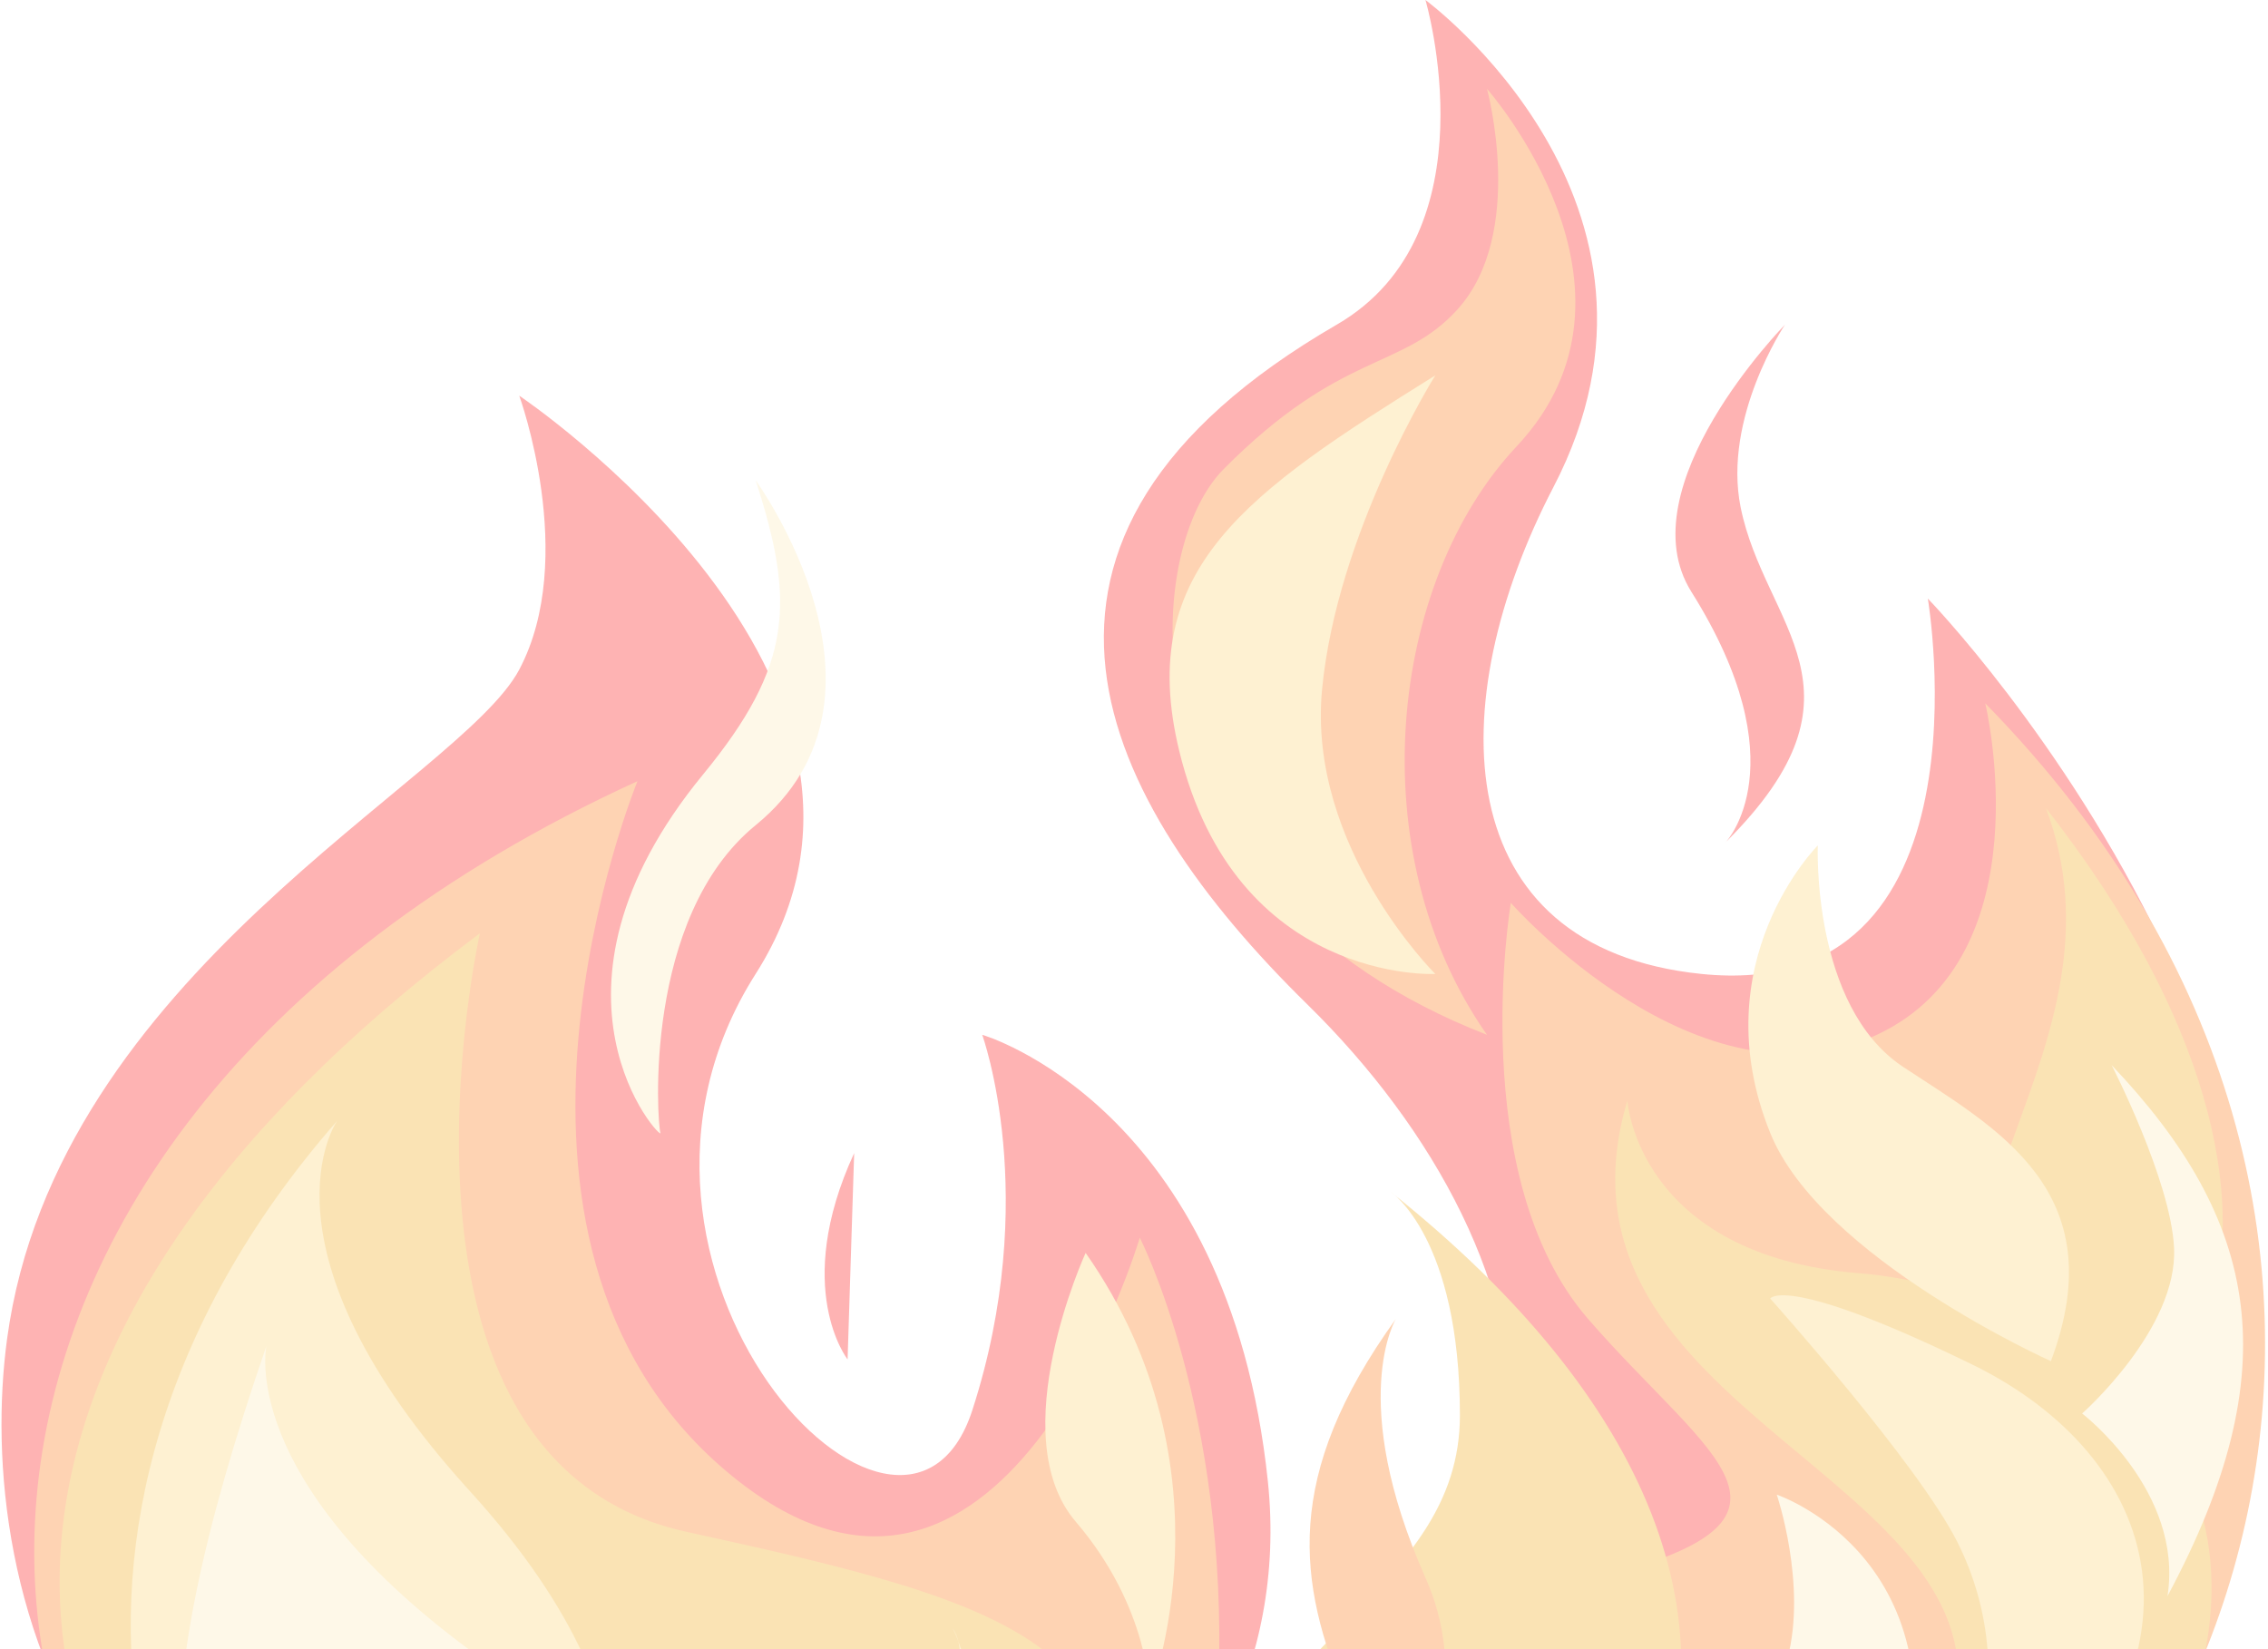
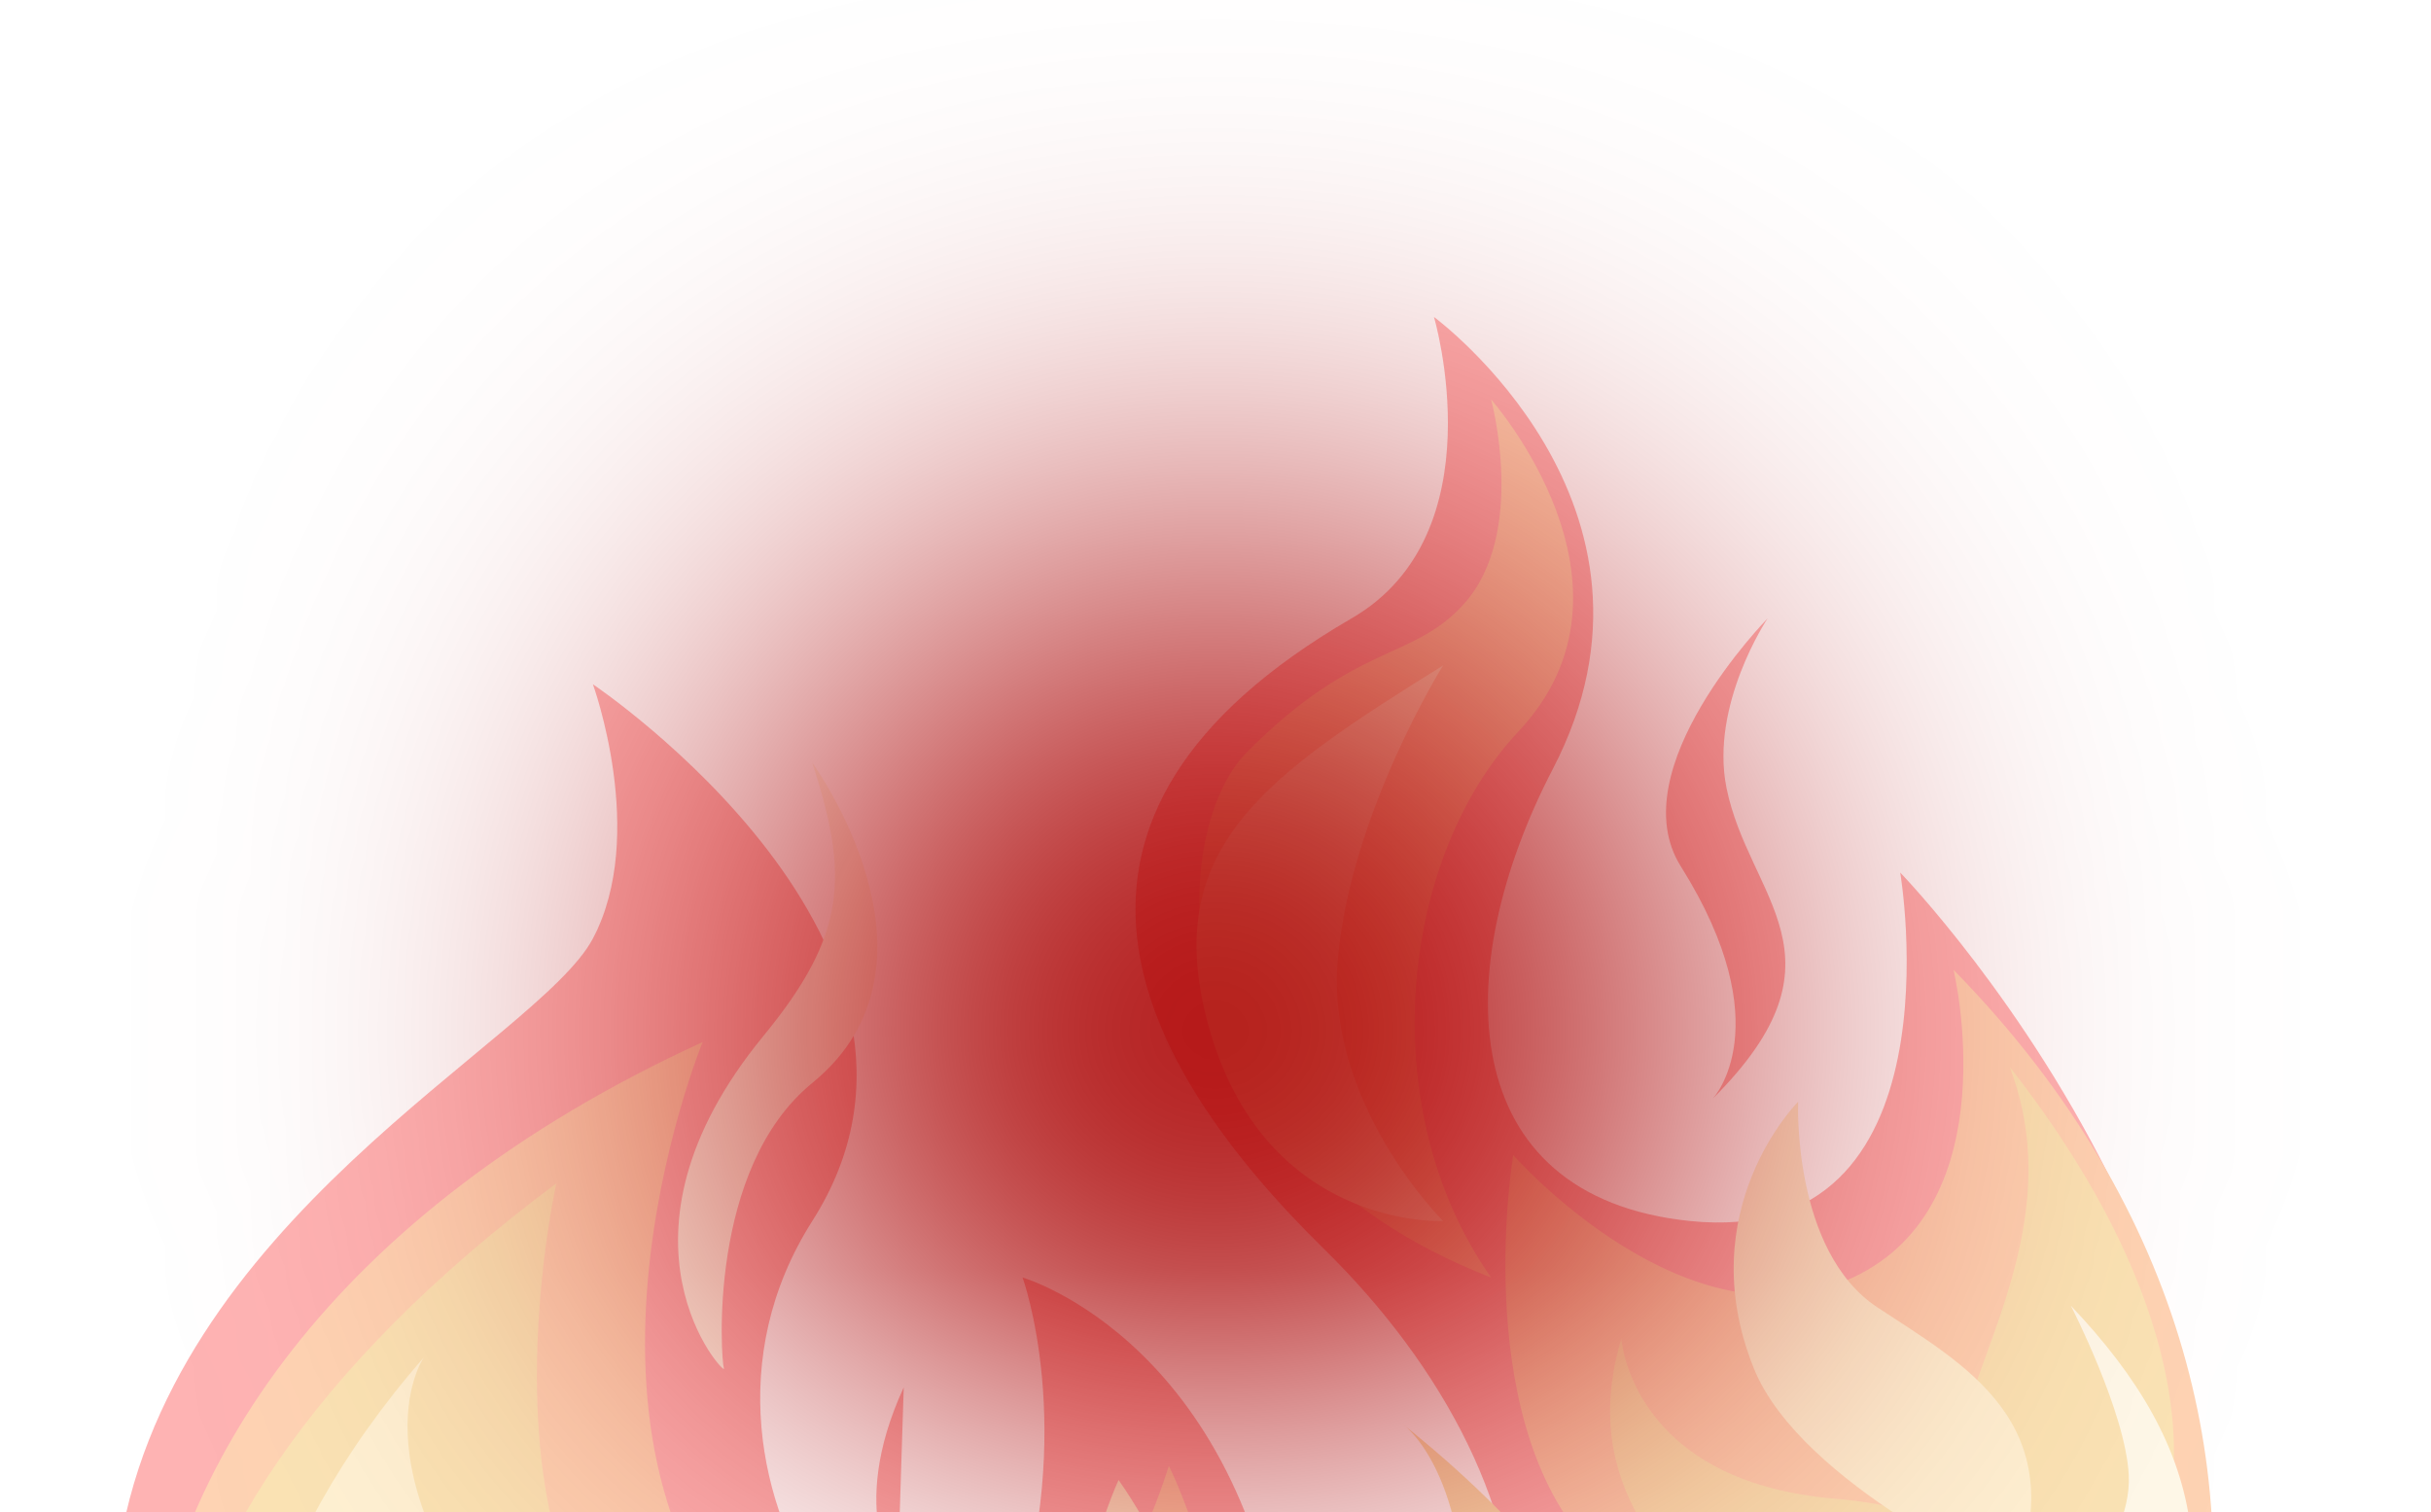
- <svg xmlns="http://www.w3.org/2000/svg" width="733" height="533" viewBox="0 0 733 533" fill="none">
-   <g opacity="0.3">
-     <path d="M256.953 665.696C21.445 665.696 -8.24 510.903 2.279 432.877C18.196 314.819 148.717 252.521 167.817 216.453C186.918 180.367 167.817 127.905 167.817 127.905C167.817 127.905 304.705 219.732 244.22 314.819C183.736 409.925 291.972 524.704 314.255 455.829C336.54 386.973 317.439 334.493 317.439 334.493C317.439 334.493 397.024 357.445 409.758 478.781C422.491 600.118 288.786 665.696 256.953 665.696Z" fill="#FC0001" />
-     <path d="M432.048 104.927C312.353 174.287 355.646 259.055 422.496 324.649C504.972 405.555 537.101 534.523 358.829 590.269C221.21 633.31 279.243 672.257 279.243 672.257C279.243 672.257 592.411 741.172 702.639 544.351C798.144 373.83 623.053 193.48 623.053 193.48C623.053 193.48 645.337 324.649 549.836 314.821C467.599 306.344 465.694 227.388 502.084 157.41C549.836 65.594 460.699 0 460.699 0C460.699 0 482.983 75.423 432.048 104.927Z" fill="#FC0001" />
-     <path d="M206.021 252.517C-51.839 370.569 -26.372 613.227 123.25 668.976C272.872 724.726 390.657 632.905 393.842 544.371C397.024 455.836 368.373 400.087 368.373 400.087C368.373 400.087 323.805 550.924 234.67 475.514C145.534 400.087 206.021 252.517 206.021 252.517Z" fill="#FB6D01" />
-     <path d="M480.584 334.503C362.799 288.602 367.665 179.696 395.428 151.685C433.63 113.15 453.123 119.809 471.035 100.044C493.317 75.439 480.584 28.715 480.584 28.715C480.584 28.715 537.888 93.481 490.136 144.318C448.956 188.133 439.201 275.477 480.584 334.503Z" fill="#FB6D01" />
-     <path d="M641.625 227.361C807.163 396.241 716.966 613.222 597.589 654.211C478.209 695.199 459.108 693.569 412.949 667.324C366.788 641.098 425.683 531.245 510.043 511.557C594.404 491.887 553.02 472.217 513.228 426.302C473.432 380.387 488.289 291.853 488.289 291.853C488.289 291.853 549.305 361.272 606.609 334.49C661.249 308.944 641.625 227.361 641.625 227.361Z" fill="#FB6D01" />
-     <path d="M525.947 355.824C495.705 457.487 651.693 477.165 631 555.861C610.307 634.557 459.096 654.235 459.096 654.235C459.096 654.235 644.395 691.502 701.035 568.98C748.786 465.673 661.241 416.486 600.757 411.571C529.196 405.748 525.947 355.824 525.947 355.824Z" fill="#EFA204" />
-     <path d="M661.252 261.256C769.489 399.527 698.761 488.538 653.824 444.343C608.886 400.165 690.432 338.864 661.252 261.256Z" fill="#EFA204" />
-     <path d="M155.081 301.713C-18.414 431.237 -5.15 564.061 80.802 636.199C166.754 708.337 312.66 706.696 347.678 619.805C382.695 532.898 326.985 518.145 221.932 495.187C116.881 472.23 155.081 301.713 155.081 301.713Z" fill="#EFA204" />
-     <path d="M449.546 385.337C533.905 452.559 562.555 526.339 530.723 591.935C498.888 657.513 358.819 683.745 381.102 606.677C403.387 529.627 471.829 514.867 471.829 457.473C471.829 400.096 449.546 385.337 449.546 385.337Z" fill="#EFA204" />
-     <path d="M108.928 362.359C-7.266 495.171 48.975 643.822 122.194 663.506C195.412 683.189 304.71 641.106 312.668 595.195C320.628 549.284 307.894 526.32 307.894 526.32C307.894 526.32 325.404 549.284 264.918 582.072C204.432 614.861 191.699 606.66 191.699 606.66C191.699 606.66 223.532 560.749 151.906 482.049C80.278 403.349 108.928 362.359 108.928 362.359Z" fill="#FACF67" />
-     <path d="M350.868 404.994C400.211 475.49 371.561 547.651 371.561 547.651C371.561 547.651 371.561 519.773 347.684 491.894C323.809 464.015 350.868 404.994 350.868 404.994Z" fill="#FACF67" />
-     <path d="M643.742 600.113C721.163 536.315 697.861 470.587 637.374 441.063C576.891 411.556 572.114 419.746 572.114 419.746C572.114 419.746 619.806 473.037 632.599 498.449C654.884 542.727 640.557 600.113 584.849 629.62C529.137 659.144 603.949 632.91 643.742 600.113Z" fill="#FACF67" />
-     <path d="M463.878 121.344C403.393 159.049 366.783 183.648 381.108 242.684C399.421 318.132 463.878 314.828 463.878 314.828C463.878 314.828 422.494 273.836 427.268 223.006C432.043 172.175 463.878 121.344 463.878 121.344Z" fill="#FACF67" />
-     <path d="M557.785 272.197C607.128 223.014 570.33 202.537 562.56 163.975C556.725 135.006 576.885 104.954 576.885 104.954C576.885 104.954 525.375 157.441 546.643 191.301C581.662 247.055 557.785 272.197 557.785 272.197Z" fill="#FC0001" />
-     <path d="M244.218 155.239C256.952 194.597 256.327 214.918 227.24 250.329C168.876 321.389 214.506 369.484 213.445 366.198C212.384 362.931 207.724 296.497 244.218 266.74C295.152 225.198 244.218 155.239 244.218 155.239Z" fill="#FCE8B3" />
-     <path d="M276.059 372.745C255.897 416.476 273.936 439.423 273.936 439.423L276.059 372.745Z" fill="#FC0001" />
-     <path d="M86.11 435.064C44.727 555.307 45.785 619.788 109.453 649.308C173.122 678.828 190.684 562.146 151.901 533.442C76.559 477.697 86.11 435.064 86.11 435.064Z" fill="#FCE8B3" />
-     <path d="M490.411 673.339C367.319 697.383 357.768 660.231 343.973 632.901C330.179 605.572 403.077 535.042 484.044 559.658C613.504 599.017 574.243 483.145 574.243 483.145C574.243 483.145 638.971 504.999 612.444 590.273C588.247 668.027 514.391 668.665 490.411 673.339Z" fill="#FCE8B3" />
-     <path d="M451.137 426.325C414.528 477.158 419.305 511.58 435.221 549.292C451.137 587.004 419.305 618.154 424.078 618.154C428.855 618.154 486.155 567.338 460.687 509.945C435.221 452.568 451.137 426.325 451.137 426.325Z" fill="#FB6D01" />
-     <path d="M682.478 344.322C730.23 394.606 739.781 442.706 700.519 515.931C705.825 482.053 672.929 456.911 672.929 456.911C672.929 456.911 703.915 429.602 702.641 403.342C701.579 381.485 682.478 344.322 682.478 344.322Z" fill="#FCE8B3" />
-     <path d="M662.838 439.99C683.53 384.782 644.799 364.557 615.087 344.879C585.374 325.218 587.497 273.29 587.497 273.29C587.497 273.29 549.828 311.006 572.111 366.197C588.439 406.646 662.838 439.99 662.838 439.99Z" fill="#FACF67" />
+ <svg xmlns="http://www.w3.org/2000/svg" width="1158" height="720" fill="none">
+   <g opacity=".3">
+     <path d="M404.358 1061.64c-322.162 0-362.77-211.752-348.38-318.488C77.75 581.656 256.296 496.435 282.423 447.096c26.129-49.364 0-121.129 0-121.129S469.68 451.581 386.939 581.656C304.2 711.755 452.261 868.767 482.743 774.55c30.485-94.192 4.356-165.982 4.356-165.982s108.868 31.397 126.287 197.379c17.418 165.982-165.483 255.693-209.028 255.693Z" fill="#FC0001" />
+     <path d="M643.878 294.535c-163.737 94.88-104.515 210.838-13.066 300.567 112.822 110.675 156.773 287.096-87.094 363.354-188.255 58.874-108.869 112.154-108.869 112.154s428.397 94.27 579.181-174.967C1144.68 662.379 905.162 415.67 905.162 415.67s30.484 179.432-100.157 165.987c-112.495-11.596-115.102-119.603-65.322-215.328C805.005 240.729 683.07 151 683.07 151s30.484 103.174-39.192 143.535Z" fill="#FC0001" />
+     <path d="M334.685 496.429c-352.738 161.489-317.9 493.432-113.226 569.691 204.675 76.27 365.798-49.34 370.154-170.451 4.354-121.11-34.839-197.372-34.839-197.372s-60.966 206.337-182.899 103.18c-121.933-103.18-39.19-305.048-39.19-305.048ZM710.273 608.581c-161.125-62.789-154.468-211.767-116.489-250.085 52.257-52.713 78.924-43.604 103.426-70.641 30.481-33.659 13.063-97.574 13.063-97.574s78.388 88.596 13.065 158.138c-56.331 59.937-69.675 179.418-13.065 260.162Z" fill="#FB6D01" />
+     <path d="M930.567 462.017c226.443 231.019 103.063 527.838-60.239 583.903-163.305 56.07-189.434 53.84-252.577 17.94-63.145-35.87 17.419-186.145 132.82-213.078 115.401-26.907 58.79-53.815 4.356-116.624-54.438-62.809-34.115-183.919-34.115-183.919s83.467 94.962 161.856 58.325c74.744-34.946 47.899-146.547 47.899-146.547Z" fill="#FB6D01" />
+     <path d="M772.326 637.748C730.957 776.817 944.34 803.735 916.033 911.387c-28.307 107.653-235.156 134.573-235.156 134.573s253.48 50.98 330.963-116.627c65.32-141.318-54.438-208.603-137.178-215.327-97.891-7.965-102.336-76.258-102.336-76.258Z" fill="#EFA204" />
+     <path d="M957.416 508.384c148.064 189.147 51.314 310.91-10.161 250.452-61.473-60.433 50.079-144.288 10.161-250.452ZM265.002 563.727C27.67 740.909 45.814 922.604 163.392 1021.29c117.578 98.68 317.17 96.43 365.072-22.43 47.902-118.885-28.306-139.066-172.013-170.471-143.704-31.405-91.449-264.662-91.449-264.662ZM667.815 678.119c115.398 91.957 154.589 192.884 111.045 282.615-43.549 89.706-235.156 125.596-204.674 20.167 30.485-105.401 124.11-125.591 124.11-204.103 0-78.489-30.481-98.679-30.481-98.679Z" fill="#EFA204" />
+     <path d="M201.868 646.687c-158.947 181.68-82.013 385.023 18.146 411.953 100.159 26.93 249.673-30.64 260.559-93.446 10.888-62.804-6.532-94.218-6.532-94.218s23.954 31.414-58.788 76.267c-82.741 44.853-100.159 33.634-100.159 33.634s43.545-62.804-54.435-170.46c-97.983-107.657-58.791-163.73-58.791-163.73ZM532.828 705.01c67.498 96.434 28.307 195.147 28.307 195.147s0-38.137-32.662-76.273c-32.66-38.136 4.355-118.874 4.355-118.874ZM933.463 971.922c105.907-87.272 74.037-177.185-8.71-217.572-82.738-40.364-89.272-29.16-89.272-29.16s65.239 72.899 82.74 107.661c30.484 60.569 10.886 139.071-65.32 179.439-76.211 40.38 26.128 4.5 80.562-40.368ZM687.42 316.992c-82.74 51.579-132.822 85.228-113.226 165.987 25.051 103.209 113.226 98.688 113.226 98.688s-56.612-56.074-50.082-125.608c6.533-69.533 50.082-139.067 50.082-139.067Z" fill="#FACF67" />
+     <path d="M815.879 523.351c67.498-67.281 17.161-95.291 6.531-148.043-7.981-39.628 19.597-80.736 19.597-80.736s-70.463 71.799-41.37 118.117c47.904 76.268 15.242 110.662 15.242 110.662Z" fill="#FC0001" />
+     <path d="M386.937 363.359c17.419 53.839 16.564 81.637-23.226 130.077-79.838 97.206-17.419 162.998-18.871 158.503-1.451-4.47-7.825-95.348 42.097-136.053 69.674-56.827 0-152.527 0-152.527Z" fill="#FCE8B3" />
+     <path d="M430.493 660.895c-27.58 59.822-2.903 91.212-2.903 91.212l2.903-91.212Z" fill="#FC0001" />
+     <path d="M986.452 622.014c65.318 68.785 78.388 134.584 24.678 234.751 7.26-46.343-37.74-80.736-37.74-80.736s42.39-37.357 40.64-73.279c-1.45-29.9-27.578-80.736-27.578-80.736Z" fill="#FCE8B3" />
+     <path d="M959.586 752.882c28.305-75.522-24.677-103.188-65.322-130.107-40.644-26.894-37.741-97.93-37.741-97.93s-51.528 51.595-21.047 127.092c22.336 55.333 124.11 100.945 124.11 100.945Z" fill="#FACF67" />
  </g>
+   <g filter="url(#a)">
+     <circle cx="579" cy="492" r="229" fill="#A00" />
+   </g>
+   <defs>
+     <filter id="a" x="0" y="-87" width="1158" height="1158" filterUnits="userSpaceOnUse" color-interpolation-filters="sRGB">
+       <feFlood flood-opacity="0" result="BackgroundImageFix" />
+       <feBlend in="SourceGraphic" in2="BackgroundImageFix" result="shape" />
+       <feGaussianBlur stdDeviation="175" result="effect1_foregroundBlur_404_842" />
+     </filter>
+   </defs>
</svg>
